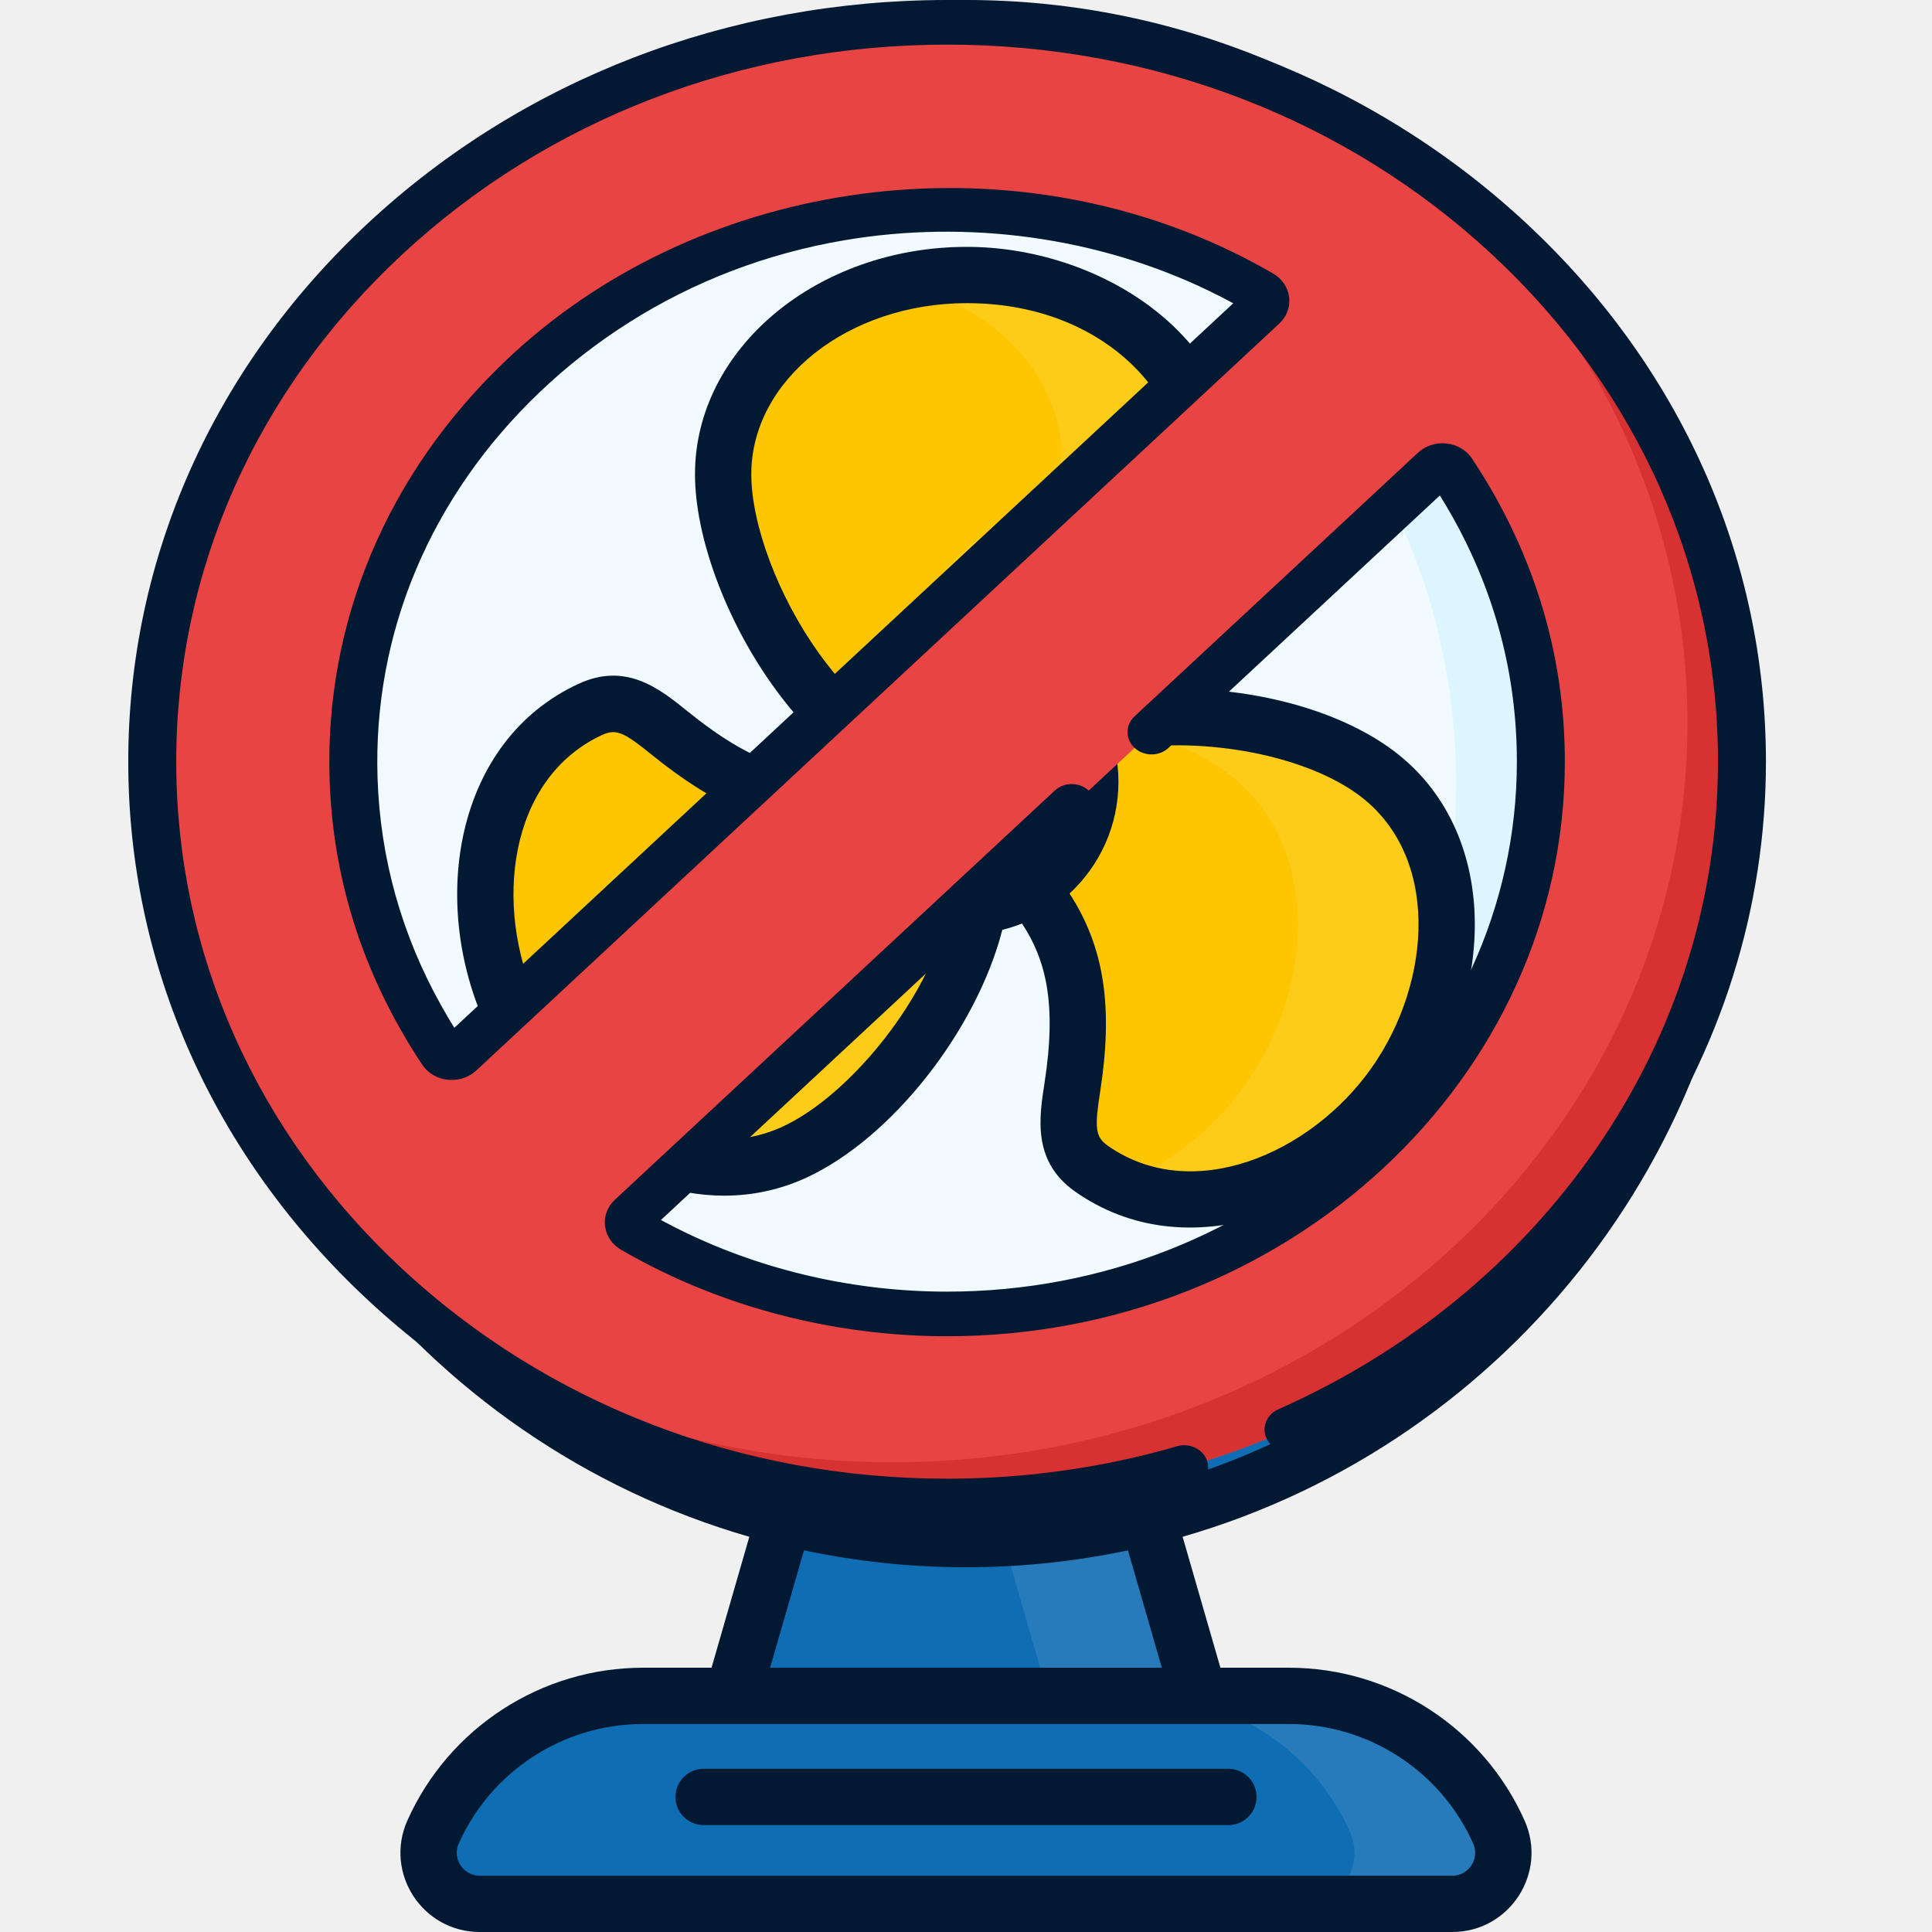
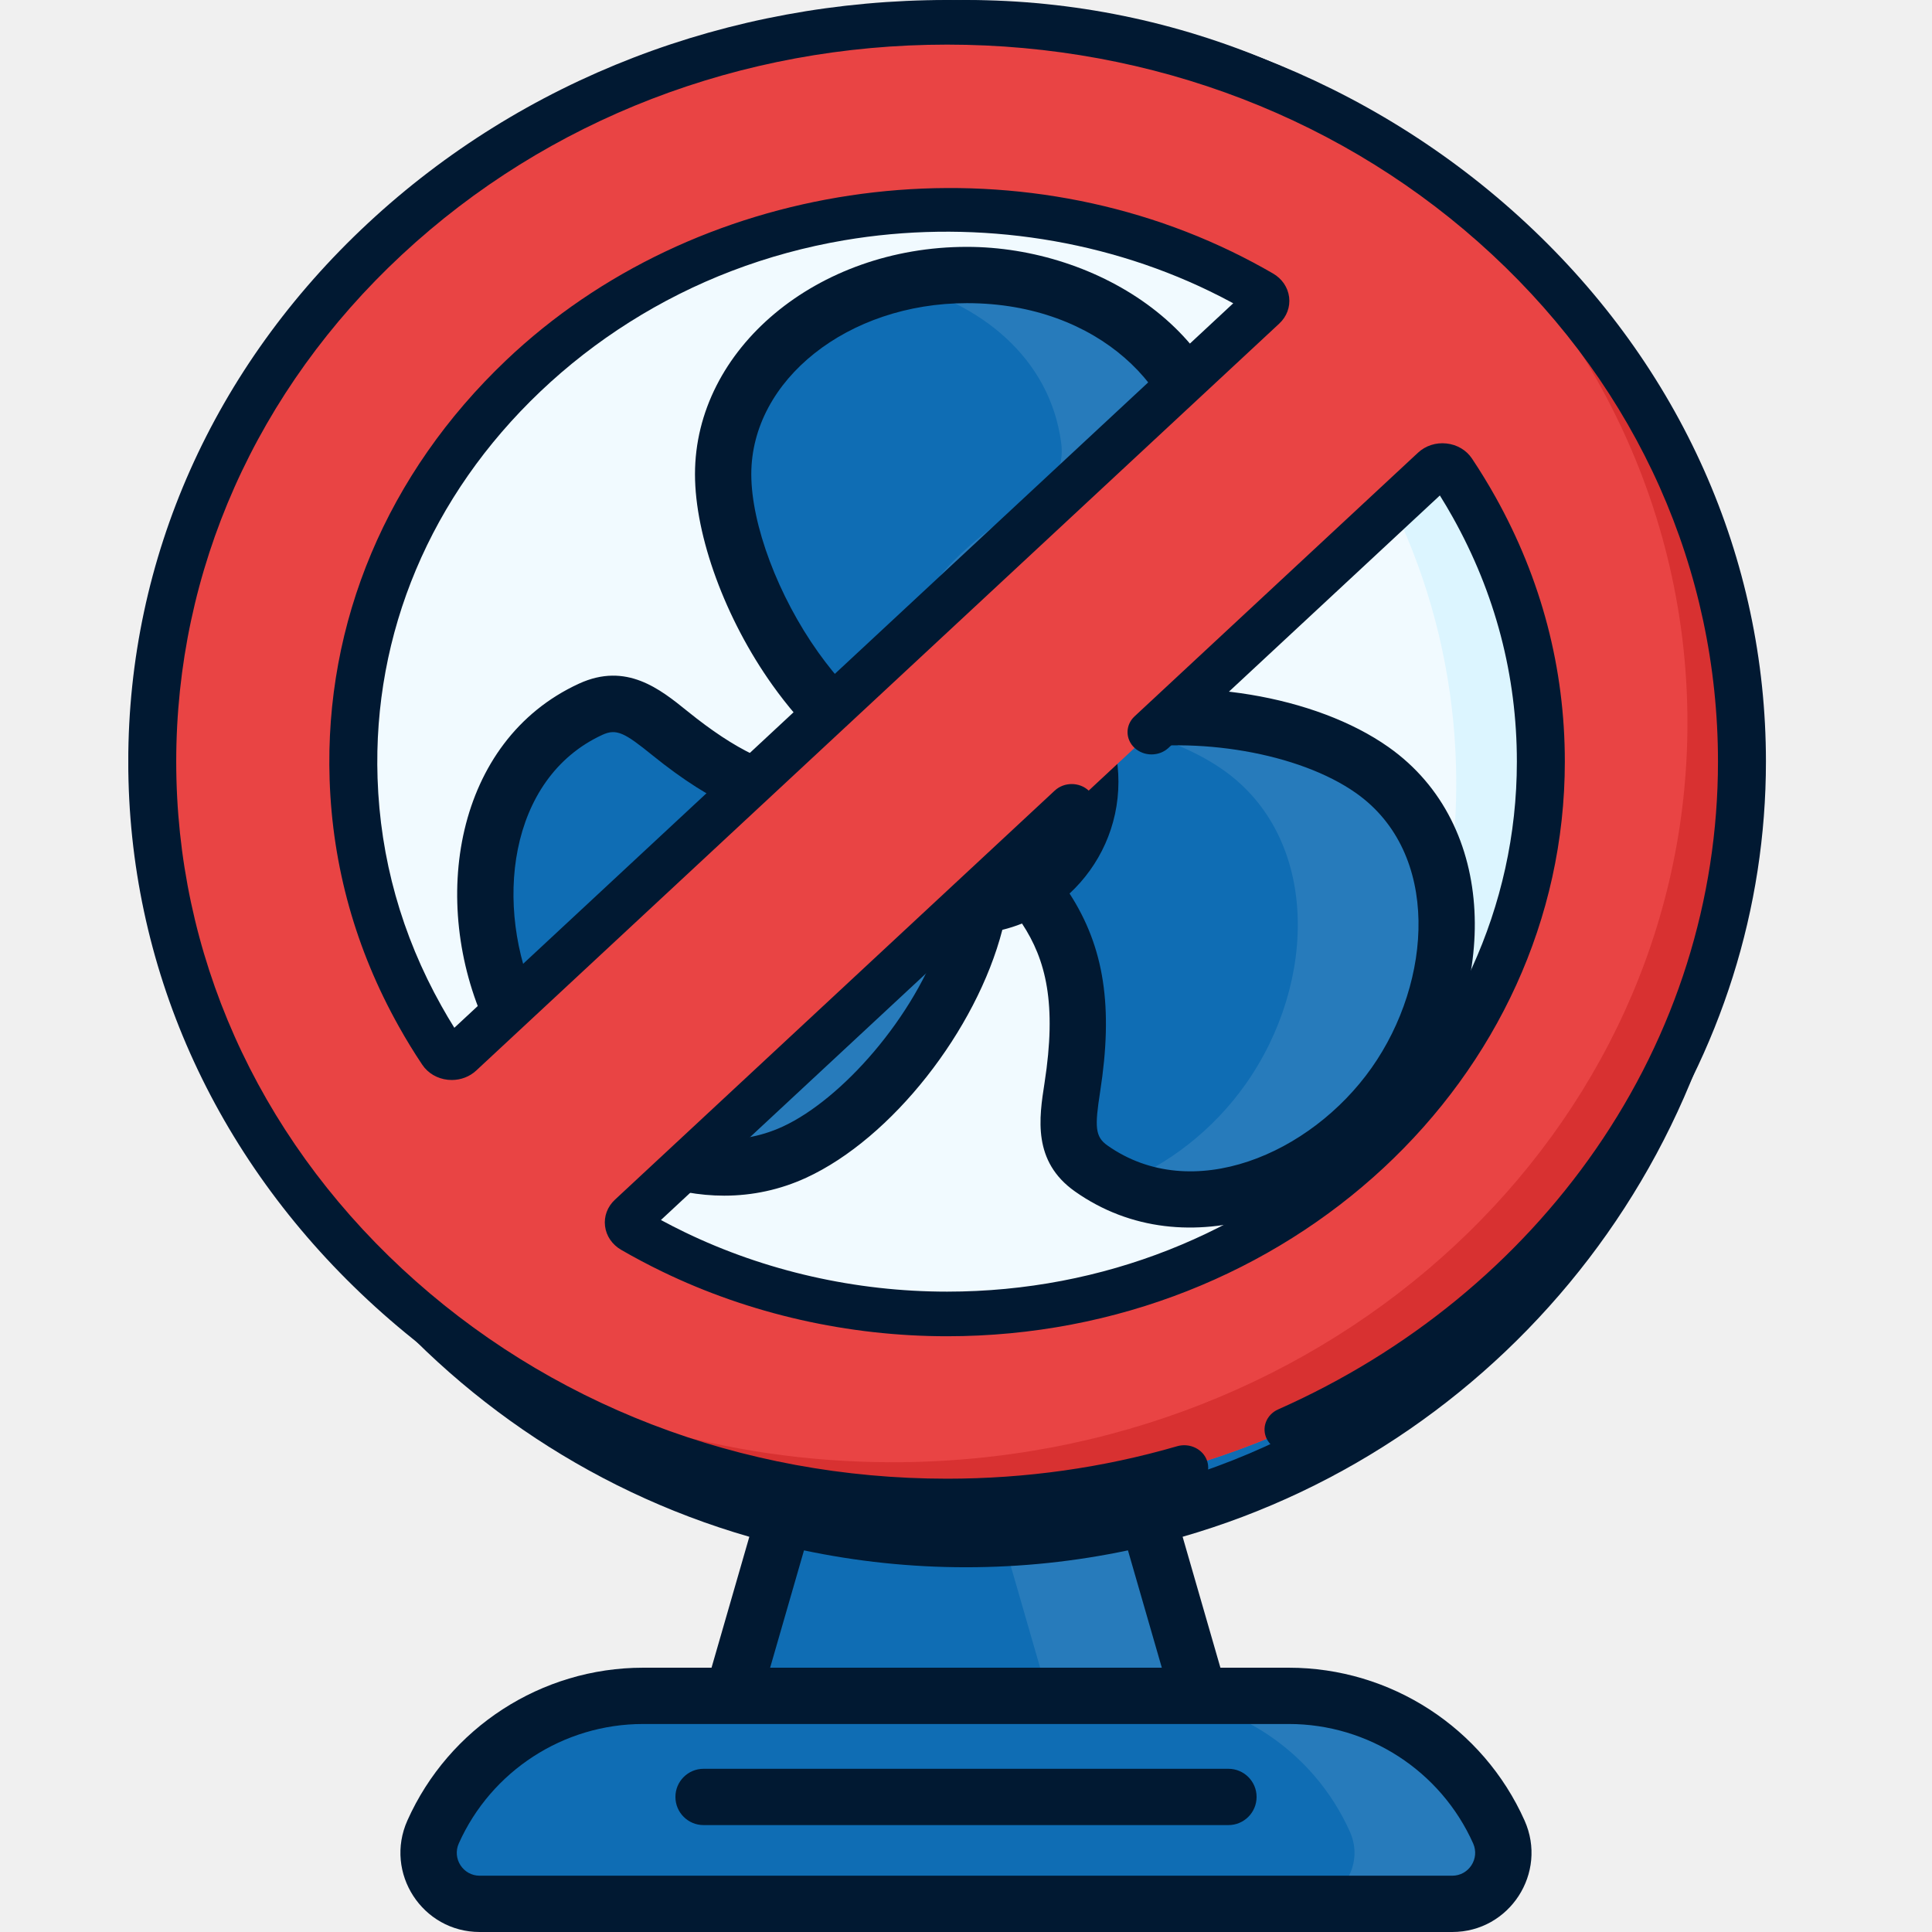
<svg xmlns="http://www.w3.org/2000/svg" width="242" height="242" viewBox="0 0 242 242" fill="none">
  <g clip-path="url(#clip0_1135_3213)">
    <path d="M153.871 225.083H88.125L104.517 168.29H137.479L153.871 225.083Z" fill="#0F6DB4" />
    <path d="M137.487 168.29H118.566L134.959 225.083H153.879L137.487 168.29Z" fill="white" fill-opacity="0.1" />
    <path d="M120.998 192.787C173.261 192.787 215.629 150.42 215.629 98.156C215.629 45.893 173.261 3.525 120.998 3.525C68.735 3.525 26.367 45.893 26.367 98.156C26.367 150.42 68.735 192.787 120.998 192.787Z" fill="#0F6DB4" />
    <path d="M121 178.211C165.213 178.211 201.055 142.369 201.055 98.156C201.055 53.943 165.213 18.102 121 18.102C76.787 18.102 40.945 53.943 40.945 98.156C40.945 142.369 76.787 178.211 121 178.211Z" fill="#F1FAFF" />
    <path d="M120.998 18.102C117.844 18.102 114.734 18.29 111.676 18.645C151.496 23.263 182.408 57.097 182.408 98.156C182.408 139.215 151.496 173.049 111.676 177.668C114.735 178.023 117.844 178.211 120.998 178.211C165.211 178.211 201.053 142.369 201.053 98.156C201.053 53.944 165.211 18.102 120.998 18.102Z" fill="#DCF5FF" />
-     <path d="M149.126 150.236C144.516 150.236 140.33 148.932 136.686 146.36C133.133 143.853 133.683 140.308 134.321 136.203C136.55 121.87 133.249 115.013 125.682 107.437C122.255 104.005 120.951 102.49 123.12 99.415C132.25 86.48 159.528 87.735 171.897 96.463C183.926 104.951 183.708 123.005 174.679 135.799C168.49 144.57 158.46 150.237 149.127 150.237C149.126 150.236 149.126 150.236 149.126 150.236Z" fill="#FDC600" />
+     <path d="M149.126 150.236C144.516 150.236 140.33 148.932 136.686 146.36C133.133 143.853 133.683 140.308 134.321 136.203C136.55 121.87 133.249 115.013 125.682 107.437C122.255 104.005 120.951 102.49 123.12 99.415C132.25 86.48 159.528 87.735 171.897 96.463C183.926 104.951 183.708 123.005 174.679 135.799C168.49 144.57 158.46 150.237 149.127 150.237C149.126 150.236 149.126 150.236 149.126 150.236Z" fill="#0F6DB4" />
    <path d="M171.89 96.463C163.941 90.853 149.838 88.339 138.348 90.686C144.094 91.752 149.393 93.744 153.245 96.463C165.273 104.951 165.056 123.005 156.027 135.799C151.959 141.564 146.23 145.988 140.131 148.344C142.894 149.6 145.902 150.237 149.118 150.237H149.119C158.453 150.237 168.482 144.569 174.672 135.799C183.701 123.005 183.919 104.951 171.89 96.463Z" fill="white" fill-opacity="0.1" />
-     <path d="M64.082 127.005C57.729 113.188 60.342 95.115 73.996 88.837C77.982 87.004 80.748 89.282 83.969 91.885C95.561 101.247 103.217 101.484 113.19 98.835C115.352 98.261 116.726 97.95 117.798 97.95C119.993 97.95 120.816 99.339 121.416 100.641C128.248 115.5 112.626 138.292 99.51 144.323C86.429 150.338 70.752 141.512 64.082 127.005Z" fill="#FDC600" />
-     <path d="M121.41 100.642C120.811 99.34 119.989 97.95 117.793 97.95C116.721 97.95 115.347 98.261 113.185 98.835C111.878 99.182 110.612 99.478 109.37 99.712C107.185 112.633 95.986 126.498 86.186 131.004C79.439 134.108 72.002 133.254 65.465 129.715C72.742 142.579 87.26 149.955 99.505 144.323C112.62 138.292 128.243 115.5 121.41 100.642Z" fill="white" fill-opacity="0.1" />
-     <path d="M121.118 97.552C116.764 97.552 108.182 95.76 99.624 83.76C94.131 76.057 90.582 66.495 90.582 59.401C90.582 45.641 104.28 34.447 121.118 34.447C135.803 34.447 151.653 43.988 151.653 59.401C151.653 63.75 148.439 65.344 144.718 67.189C131.714 73.636 128.021 80.294 126.196 90.834C125.367 95.612 124.881 97.552 121.118 97.552Z" fill="#FDC600" />
+     <path d="M64.082 127.005C57.729 113.188 60.342 95.115 73.996 88.837C77.982 87.004 80.748 89.282 83.969 91.885C95.561 101.247 103.217 101.484 113.19 98.835C115.352 98.261 116.726 97.95 117.798 97.95C119.993 97.95 120.816 99.339 121.416 100.641C128.248 115.5 112.626 138.292 99.51 144.323C86.429 150.338 70.752 141.512 64.082 127.005Z" fill="#0F6DB4" />
+     <path d="M121.41 100.641C120.811 99.34 119.989 97.95 117.793 97.95C116.721 97.95 115.347 98.261 113.185 98.835C111.878 99.182 110.612 99.478 109.37 99.712C107.185 112.633 95.986 126.498 86.186 131.004C79.439 134.108 72.002 133.254 65.465 129.715C72.742 142.579 87.26 149.955 99.505 144.323C112.62 138.292 128.243 115.5 121.41 100.641Z" fill="white" fill-opacity="0.1" />
+     <path d="M121.118 97.552C116.764 97.552 108.182 95.76 99.624 83.76C94.131 76.057 90.582 66.495 90.582 59.401C90.582 45.641 104.28 34.447 121.118 34.447C135.803 34.447 151.653 43.988 151.653 59.401C151.653 63.75 148.439 65.344 144.718 67.189C131.714 73.636 128.021 80.294 126.196 90.834C125.367 95.612 124.881 97.552 121.118 97.552Z" fill="#0F6DB4" />
    <path d="M121.118 34.447C118.151 34.447 115.285 34.801 112.57 35.449C122.723 37.908 131.513 44.745 132.923 55.48C133.489 59.792 130.51 61.791 127.06 64.105C115.006 72.191 112.211 79.273 111.774 89.961C111.688 92.061 111.595 93.623 111.215 94.76C115.286 97.043 118.801 97.551 121.118 97.551C124.882 97.551 125.368 95.612 126.196 90.833C128.021 80.293 131.713 73.636 144.718 67.189C148.44 65.343 151.654 63.75 151.654 59.4C151.654 43.987 135.804 34.447 121.118 34.447Z" fill="white" fill-opacity="0.1" />
    <path d="M120.999 113.498C129.597 113.498 136.567 106.528 136.567 97.929C136.567 89.331 129.597 82.36 120.999 82.36C112.4 82.36 105.43 89.331 105.43 97.929C105.43 106.528 112.4 113.498 120.999 113.498Z" fill="#0F6DB4" />
    <path d="M161.447 212.42H80.551C69.19 212.42 58.89 219.097 54.252 229.467C52.36 233.698 55.456 238.474 60.09 238.474H181.907C186.542 238.474 189.638 233.698 187.746 229.467C183.108 219.097 172.807 212.42 161.447 212.42Z" fill="#0F6DB4" />
    <path d="M187.744 229.467C183.106 219.096 172.806 212.42 161.445 212.42H142.801C154.162 212.42 164.462 219.097 169.1 229.467C170.992 233.698 167.896 238.474 163.262 238.474H181.906C186.541 238.474 189.636 233.698 187.744 229.467Z" fill="white" fill-opacity="0.1" />
    <path d="M153.873 221.557H88.127C86.18 221.557 84.602 223.135 84.602 225.082C84.602 227.029 86.18 228.608 88.127 228.608H153.873C155.82 228.608 157.399 227.029 157.399 225.082C157.399 223.135 155.82 221.557 153.873 221.557Z" fill="#011932" />
    <path d="M134.651 149.241C148.591 159.079 167.728 151.762 177.558 137.832C187.547 123.677 187.792 103.366 173.928 93.582C164.744 87.102 149.32 84.616 136.913 87.392C135.669 85.519 134.104 83.878 132.296 82.547C134.362 78.295 138.01 74.448 146.281 70.348C150.245 68.383 155.177 65.937 155.177 59.401C155.177 41.81 137.496 30.922 121.115 30.922C102.334 30.922 87.054 43.697 87.054 59.401C87.054 67.181 90.861 77.547 96.751 85.807C98.611 88.415 100.587 90.719 102.642 92.687C102.275 93.97 102.039 95.306 101.949 96.683C96.895 96.252 92.099 93.923 86.18 89.142L86.098 89.076C82.693 86.325 78.456 82.902 72.518 85.634C56.933 92.8 53.755 112.997 60.874 128.478C66.362 140.413 78.075 149.768 90.718 149.767C94.257 149.767 97.725 149.022 100.978 147.526C111.719 142.587 122.308 129.037 125.552 116.47C126.398 116.262 127.22 115.997 128.018 115.68C131.014 120.233 132.385 125.692 130.835 135.661C130.155 140.032 129.31 145.472 134.651 149.241ZM120.999 109.972C114.359 109.972 108.956 104.569 108.956 97.928C108.956 91.288 114.359 85.885 120.999 85.885C127.64 85.885 133.043 91.288 133.043 97.928C133.043 104.569 127.64 109.972 120.999 109.972ZM102.493 81.713C97.476 74.679 94.106 65.712 94.106 59.401C94.106 47.586 106.222 37.973 121.115 37.973C137.799 37.973 148.126 49.096 148.126 59.401C148.126 61.309 147.126 62.059 143.15 64.031C134.419 68.359 129.091 73.107 125.957 79.491C124.375 79.065 122.714 78.834 120.999 78.834C114.941 78.834 109.538 81.673 106.037 86.086C104.823 84.775 103.637 83.318 102.493 81.713ZM98.033 141.12C86.286 146.523 72.812 137.562 67.281 125.532C61.785 113.581 63.609 97.491 75.464 92.04C77.236 91.225 78.287 91.83 81.666 94.56L81.749 94.627C89.326 100.746 95.798 103.593 102.833 103.8C105.028 110.577 110.914 115.708 118.111 116.804C114.6 127.462 105.347 137.756 98.033 141.12ZM140.094 97.928C140.094 96.591 139.955 95.286 139.692 94.026C149.877 92.154 162.706 94.293 169.862 99.344C180.476 106.834 179.448 122.924 171.797 133.766C164.163 144.583 149.302 150.95 138.716 143.48C137.157 142.379 137.121 141.13 137.803 136.744C139.449 126.156 138.344 118.687 133.972 111.922C137.734 108.433 140.094 103.452 140.094 97.928Z" fill="#011932" />
    <path d="M204.578 98.156C204.578 78.722 197.76 59.792 185.38 44.855C184.137 43.355 181.914 43.148 180.415 44.39C178.916 45.633 178.708 47.855 179.951 49.355C191.285 63.03 197.527 80.361 197.527 98.156C197.527 140.355 163.196 174.686 120.998 174.686C103.223 174.686 85.907 168.456 72.239 157.144C70.738 155.903 68.516 156.112 67.274 157.612C66.033 159.113 66.243 161.335 67.743 162.576C82.673 174.932 101.586 181.737 120.998 181.737C167.084 181.737 204.578 144.243 204.578 98.156Z" fill="#011932" />
    <path d="M44.469 98.156C44.469 55.958 78.8 21.627 120.998 21.627C138.516 21.627 155 27.387 168.666 38.282C170.189 39.496 172.408 39.245 173.621 37.723C174.835 36.201 174.585 33.983 173.062 32.769C158.133 20.867 140.13 14.576 120.998 14.576C74.912 14.576 37.418 52.07 37.418 98.156C37.418 117.288 43.709 135.292 55.611 150.22C56.306 151.093 57.333 151.548 58.369 151.548C59.14 151.548 59.916 151.297 60.565 150.779C62.088 149.565 62.338 147.347 61.124 145.825C50.228 132.158 44.469 115.675 44.469 98.156Z" fill="#011932" />
    <path d="M161.444 208.895H152.867L148.133 192.494C189.1 180.692 219.152 142.869 219.152 98.156C219.153 44.033 175.12 0 120.996 0C66.873 0 22.84 44.033 22.84 98.156C22.84 142.87 52.893 180.693 93.86 192.495L89.126 208.895H80.548C67.816 208.895 56.23 216.406 51.031 228.029C48.095 234.593 52.905 242 60.088 242H181.905C189.097 242 193.895 234.584 190.962 228.029C185.764 216.405 174.177 208.895 161.444 208.895ZM29.891 98.156C29.891 47.921 70.761 7.052 120.996 7.052C171.231 7.052 212.101 47.921 212.101 98.156C212.101 148.392 171.232 189.261 120.996 189.261C70.761 189.261 29.891 148.392 29.891 98.156ZM100.707 194.199C107.256 195.581 114.042 196.313 120.996 196.313C127.951 196.313 134.737 195.58 141.286 194.198L145.528 208.894H96.466L100.707 194.199ZM181.905 234.949H60.088C58.008 234.949 56.619 232.805 57.468 230.907C61.533 221.819 70.593 215.946 80.548 215.946H161.444C171.4 215.946 180.46 221.819 184.525 230.907C185.374 232.806 183.984 234.949 181.905 234.949Z" fill="#011932" />
    <g clip-path="url(#clip1_1135_3213)">
      <path d="M118.638 2.793C63.649 2.793 19.074 44.255 19.074 95.404C19.074 146.553 63.649 188.015 118.638 188.015C173.626 188.015 218.201 146.553 218.201 95.404C218.201 44.255 173.626 2.793 118.638 2.793ZM55.453 131.895C54.453 130.397 53.51 128.858 52.634 127.285C47.622 118.339 44.654 108.265 44.301 97.57C43.004 58.435 77.243 25.87 119.332 26.229C131.44 26.33 142.853 29.127 152.924 33.998C154.615 34.816 156.265 35.694 157.876 36.628C158.607 37.05 158.727 37.995 158.121 38.559L57.533 132.123C56.927 132.687 55.911 132.575 55.453 131.895ZM118.638 164.583C106.273 164.583 94.615 161.774 84.363 156.81C82.672 155.992 81.014 155.114 79.403 154.184C78.668 153.758 78.548 152.813 79.154 152.249L179.75 58.678C180.356 58.114 181.372 58.226 181.83 58.909C182.83 60.407 183.774 61.95 184.653 63.523C189.99 73.07 193.01 83.903 193.01 95.404C193.01 133.609 159.723 164.583 118.638 164.583Z" fill="#E94444" />
      <path d="M175.578 19.43C197.452 36.414 211.367 61.968 211.367 90.547C211.367 141.696 166.791 183.158 111.804 183.158C90.628 183.158 70.991 177.006 54.855 166.521C72.128 179.943 94.367 188.015 118.63 188.015C173.618 188.015 218.194 146.552 218.194 95.404C218.194 63.956 201.344 36.168 175.578 19.43Z" fill="#D83131" />
      <path d="M191.158 27.944C171.786 9.924 146.029 0 118.633 0C91.237 0 65.48 9.924 46.108 27.944C26.735 45.963 16.066 69.921 16.066 95.404C16.066 120.888 26.735 144.846 46.107 162.865C65.48 180.885 91.236 190.809 118.632 190.809C129.066 190.809 139.36 189.356 149.229 186.49C150.812 186.031 151.696 184.464 151.201 182.991C150.707 181.517 149.021 180.695 147.439 181.156C138.151 183.853 128.458 185.22 118.632 185.22C92.841 185.22 68.593 175.878 50.355 158.914C32.118 141.95 22.074 119.395 22.074 95.404C22.074 71.414 32.118 48.858 50.355 31.895C68.593 14.931 92.841 5.588 118.633 5.588C144.424 5.588 168.672 14.931 186.91 31.895C205.148 48.858 215.192 71.414 215.192 95.404C215.192 112.706 209.892 129.502 199.866 143.979C190.099 158.081 176.351 169.339 160.107 176.537C158.61 177.201 157.974 178.868 158.687 180.261C159.401 181.654 161.193 182.245 162.691 181.582C179.943 173.937 194.544 161.981 204.917 147.005C215.569 131.625 221.199 113.782 221.199 95.404C221.199 69.921 210.53 45.963 191.158 27.944Z" fill="#011932" />
      <path d="M161.474 37.226C161.322 35.993 160.585 34.91 159.452 34.254C157.784 33.288 156.052 32.368 154.299 31.518C124.359 17.038 86.97 22.721 63.401 45.123C48.489 59.297 40.635 77.954 41.288 97.656C41.648 108.546 44.566 118.949 49.956 128.571C50.859 130.19 51.847 131.805 52.894 133.369C53.599 134.424 54.764 135.11 56.089 135.251C56.257 135.269 56.425 135.278 56.591 135.278C57.734 135.278 58.827 134.86 59.648 134.097L160.233 40.536C161.173 39.661 161.626 38.455 161.474 37.226ZM56.91 128.74C56.343 127.834 55.801 126.916 55.287 125.994C50.315 117.119 47.625 107.527 47.293 97.485C46.691 79.316 53.937 62.109 67.695 49.031C74.495 42.568 82.662 37.374 91.66 33.936C96.185 32.206 100.905 30.92 105.718 30.101C121.181 27.47 137.493 29.671 151.525 36.475C152.517 36.957 153.504 37.463 154.474 37.989L56.91 128.74Z" fill="#011932" />
      <path d="M77.811 156.555C79.474 157.516 81.21 158.436 82.971 159.288C93.9 164.58 106.232 167.377 118.633 167.377C161.298 167.377 196.009 135.09 196.009 95.404C196.009 83.716 193.083 72.556 187.313 62.233C186.396 60.594 185.407 58.979 184.374 57.432C183.668 56.377 182.504 55.691 181.179 55.549C179.856 55.405 178.561 55.828 177.619 56.703L142.114 89.729C140.941 90.82 140.941 92.589 142.114 93.68C143.288 94.771 145.189 94.772 146.363 93.68L180.356 62.061C180.919 62.962 181.464 63.883 181.983 64.811C187.303 74.33 190.001 84.622 190.001 95.404C190.001 132.009 157.985 161.789 118.633 161.789C107.193 161.789 95.821 159.21 85.745 154.331C84.746 153.847 83.757 153.341 82.787 152.817L136.366 102.98C137.539 101.888 137.539 100.119 136.366 99.028C135.192 97.937 133.29 97.937 132.117 99.028L77.027 150.272C76.086 151.148 75.635 152.354 75.787 153.583C75.939 154.816 76.677 155.899 77.811 156.555Z" fill="#011932" />
    </g>
  </g>
  <defs>
    <clipPath id="clip0_1135_3213">
      <rect width="242" height="242" fill="white" />
    </clipPath>
    <clipPath id="clip1_1135_3213">
      <rect width="205.133" height="190.809" fill="white" transform="translate(16.0703)" />
    </clipPath>
  </defs>
</svg>
